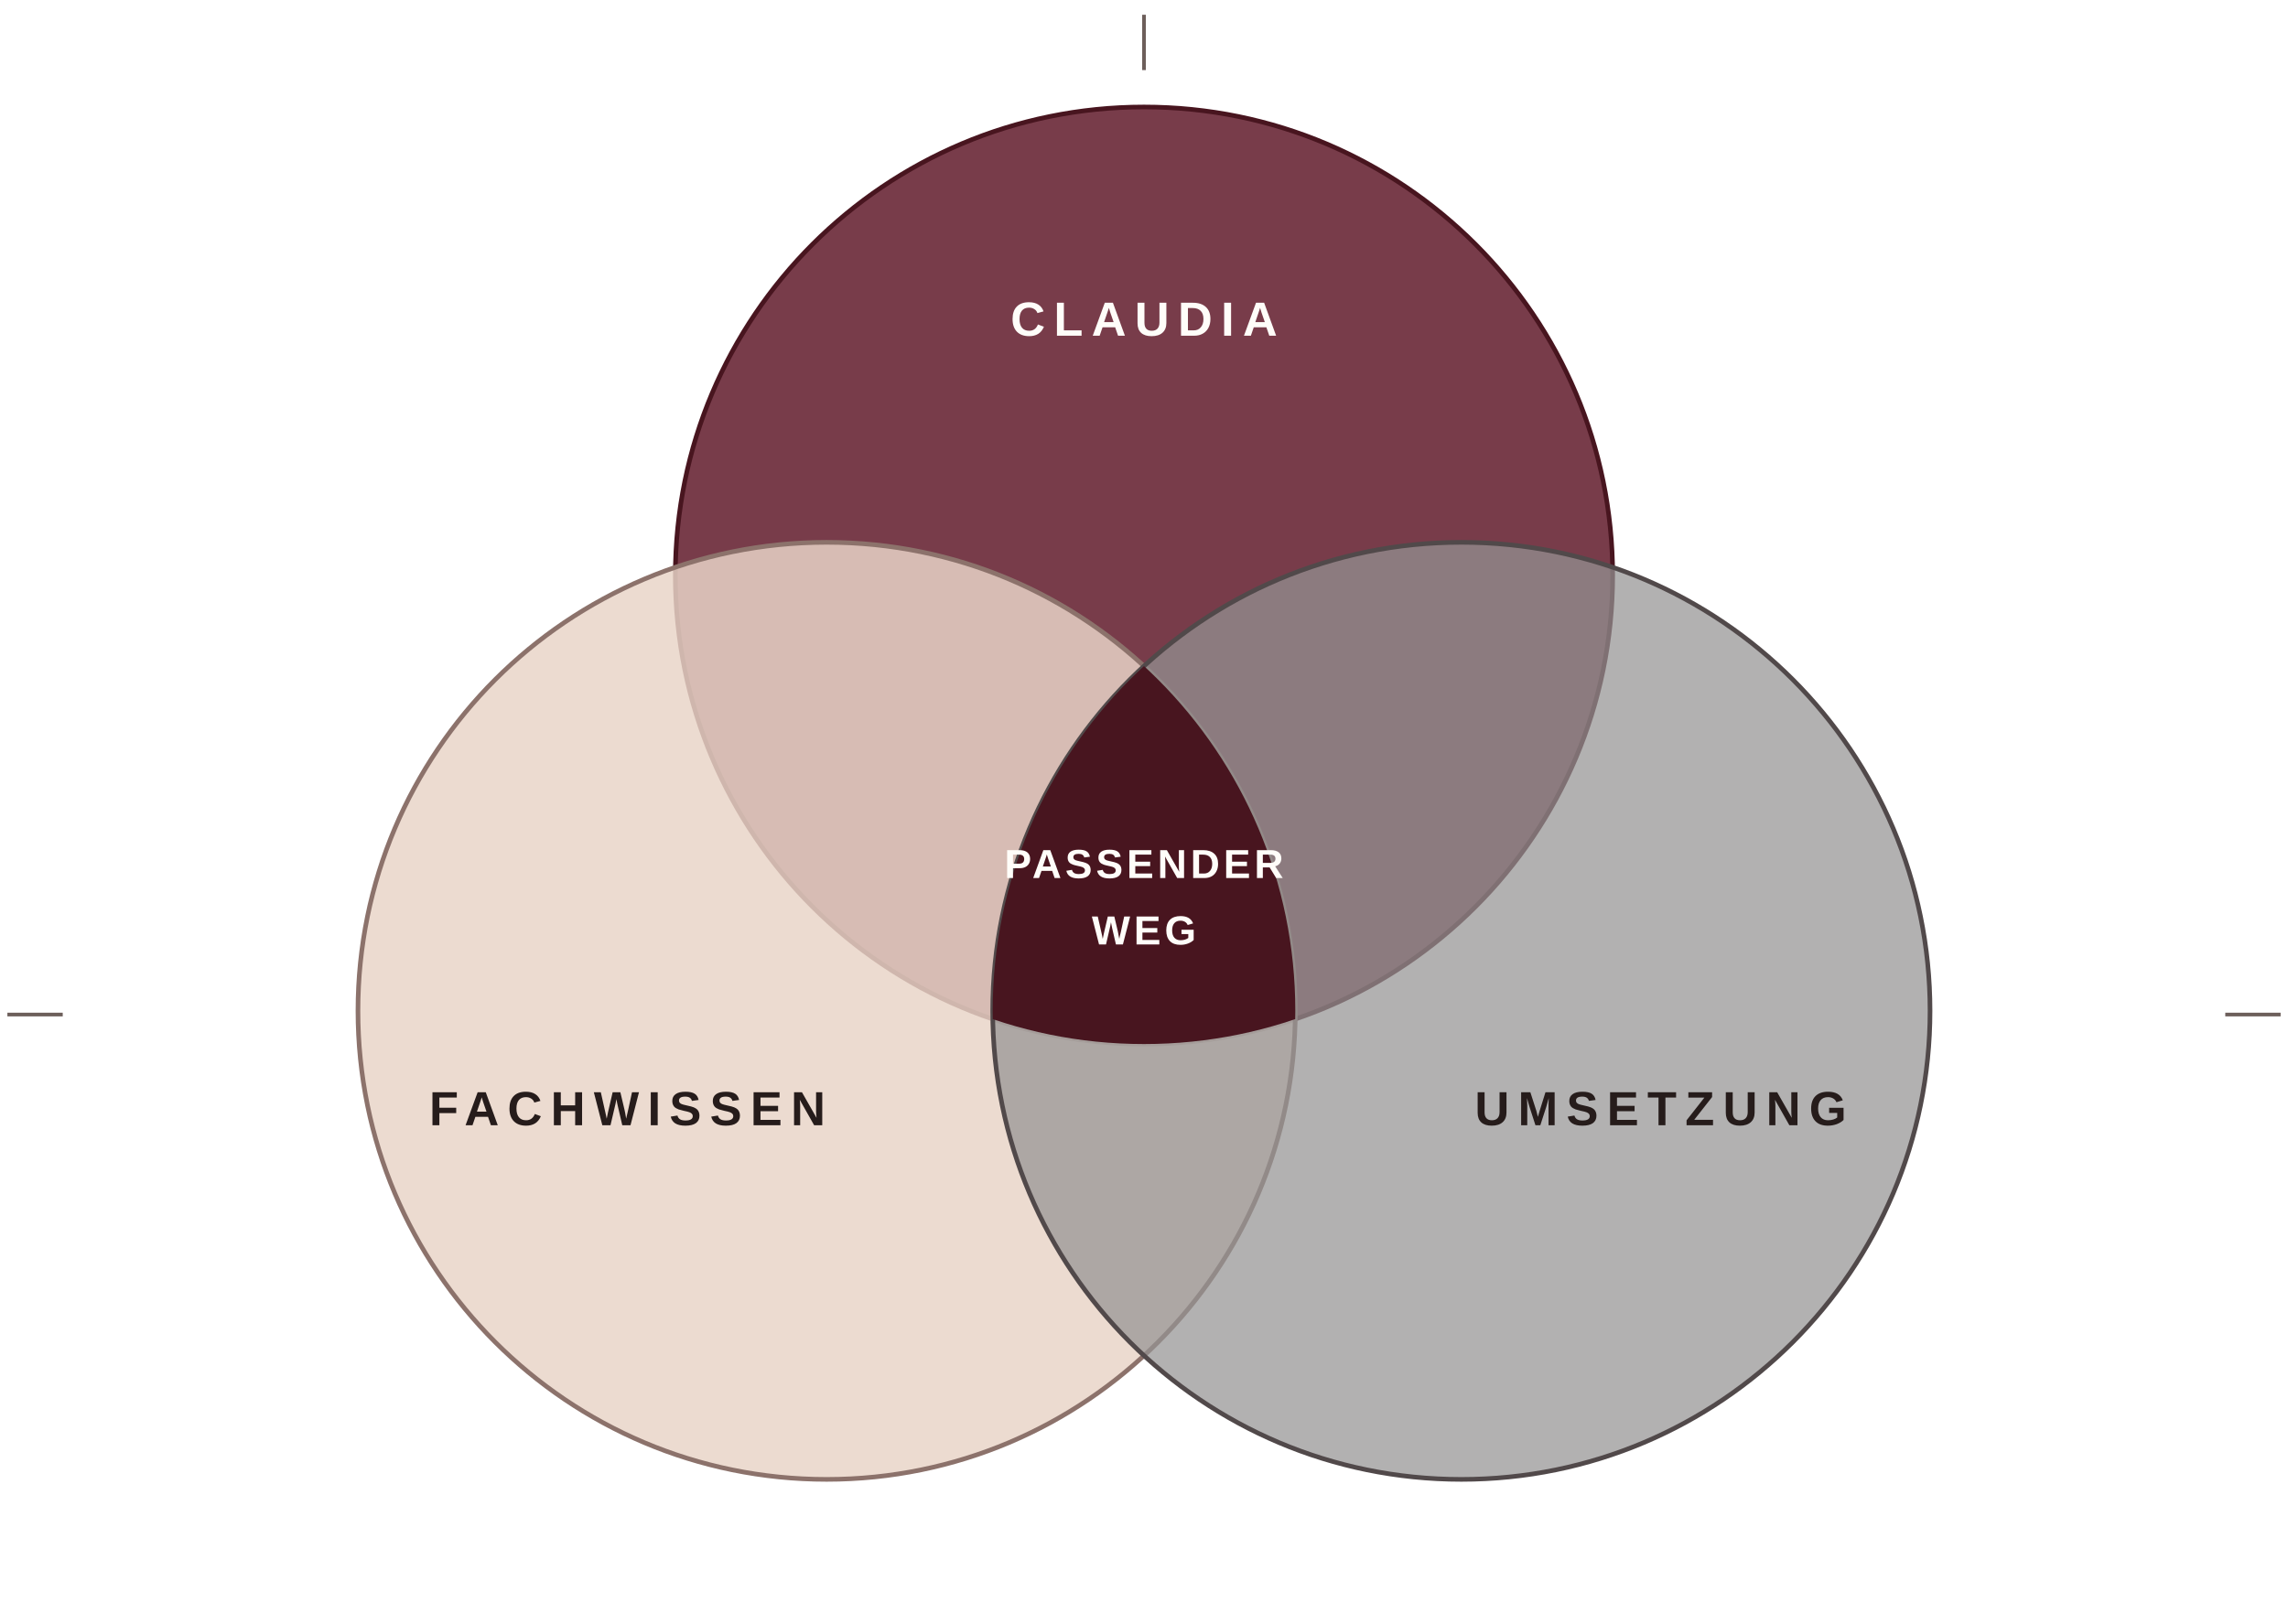
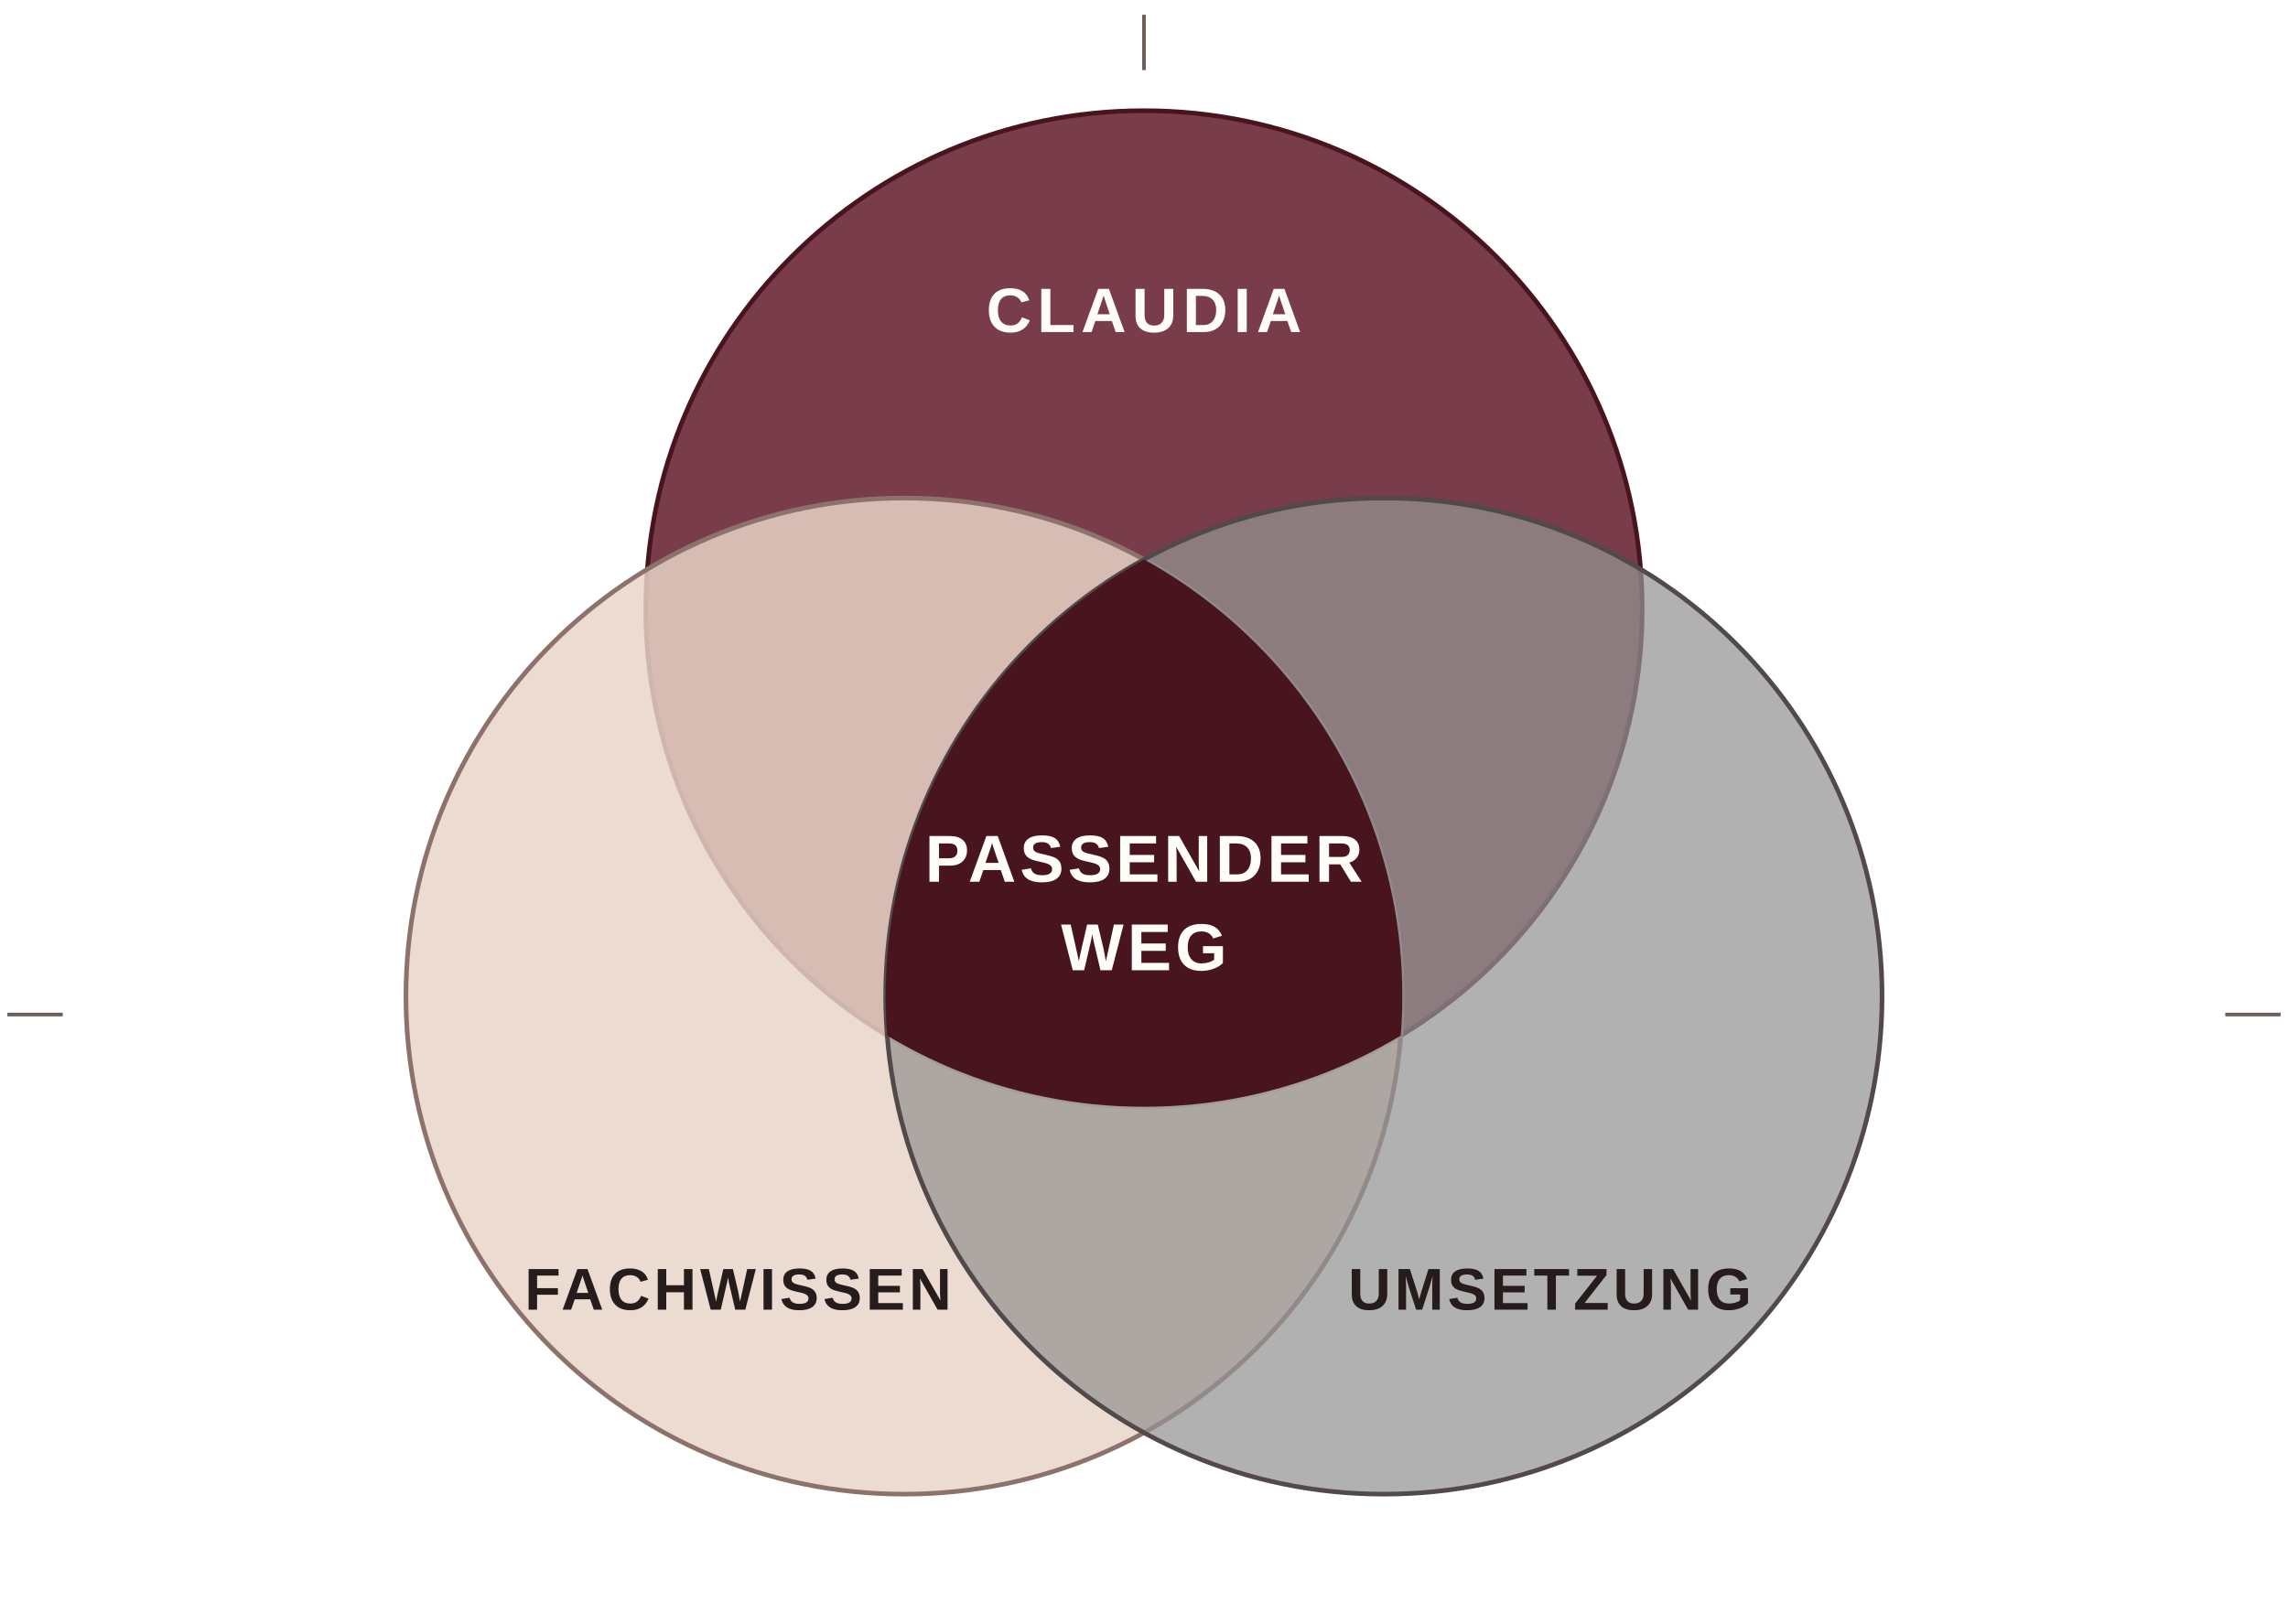
<svg xmlns="http://www.w3.org/2000/svg" viewBox="0 0 620 440" role="img" aria-labelledby="title desc">
  <defs>
    <clipPath id="top-circle">
-       <circle cx="310" cy="156" r="127" />
+       <circle cx="310" cy="165" r="135" />
    </clipPath>
    <clipPath id="left-circle">
-       <circle cx="224" cy="274" r="127" />
+       <circle cx="245" cy="270" r="135" />
    </clipPath>
    <clipPath id="right-circle">
-       <circle cx="396" cy="274" r="127" />
+       <circle cx="375" cy="270" r="135" />
    </clipPath>
  </defs>
-   <circle cx="310" cy="156" r="127" fill="#672332" fill-opacity=".88" stroke="#48151f" stroke-width="1.25" />
-   <circle cx="224" cy="274" r="127" fill="#e9d5c8" fill-opacity=".84" stroke="#8c726b" stroke-width="1.25" />
-   <circle cx="396" cy="274" r="127" fill="#959394" fill-opacity=".72" stroke="#51494a" stroke-width="1.25" />
+   <circle cx="310" cy="165" r="135" fill="#672332" fill-opacity=".88" stroke="#48151f" stroke-width="1.25" />
+   <circle cx="245" cy="270" r="135" fill="#e9d5c8" fill-opacity=".84" stroke="#8c726b" stroke-width="1.25" />
+   <circle cx="375" cy="270" r="135" fill="#959394" fill-opacity=".72" stroke="#51494a" stroke-width="1.25" />
  <g clip-path="url(#top-circle)">
    <g clip-path="url(#left-circle)">
-       <circle cx="396" cy="274" r="127" fill="#48151f" />
+       <circle cx="375" cy="270" r="135" fill="#48151f" />
    </g>
  </g>
-   <g font-family="Arial,Helvetica,sans-serif" font-size="13" font-weight="700" letter-spacing="2.3" text-anchor="middle">
-     <text x="310" y="91" fill="#fffdf9">CLAUDIA</text>
-     <text x="170" y="305" fill="#261c1b">FACHWISSEN</text>
-     <text x="450" y="305" fill="#261c1b">UMSETZUNG</text>
+   <g font-family="Arial,Helvetica,sans-serif" font-size="17" font-weight="700" letter-spacing="1.5" text-anchor="middle">
+     <text x="310" y="90" fill="#fffdf9">CLAUDIA</text>
+     <text x="200" y="355" fill="#261c1b" font-size="16" letter-spacing="1">FACHWISSEN</text>
+     <text x="420" y="355" fill="#261c1b" font-size="16" letter-spacing="1">UMSETZUNG</text>
  </g>
-   <g fill="#fffdf9" font-family="Arial,Helvetica,sans-serif" font-size="11" font-weight="700" letter-spacing="1" text-anchor="middle">
-     <text x="310" y="238">PASSENDER</text>
-     <text x="310" y="256">WEG</text>
+   <g fill="#fffdf9" font-family="Arial,Helvetica,sans-serif" font-size="18" font-weight="700" letter-spacing="1" text-anchor="middle">
+     <text x="310" y="239">PASSENDER</text>
+     <text x="310" y="263">WEG</text>
  </g>
  <path d="M310 19v-15M17 275H2M603 275h15" stroke="#6d5f5b" stroke-width="1" />
</svg>
